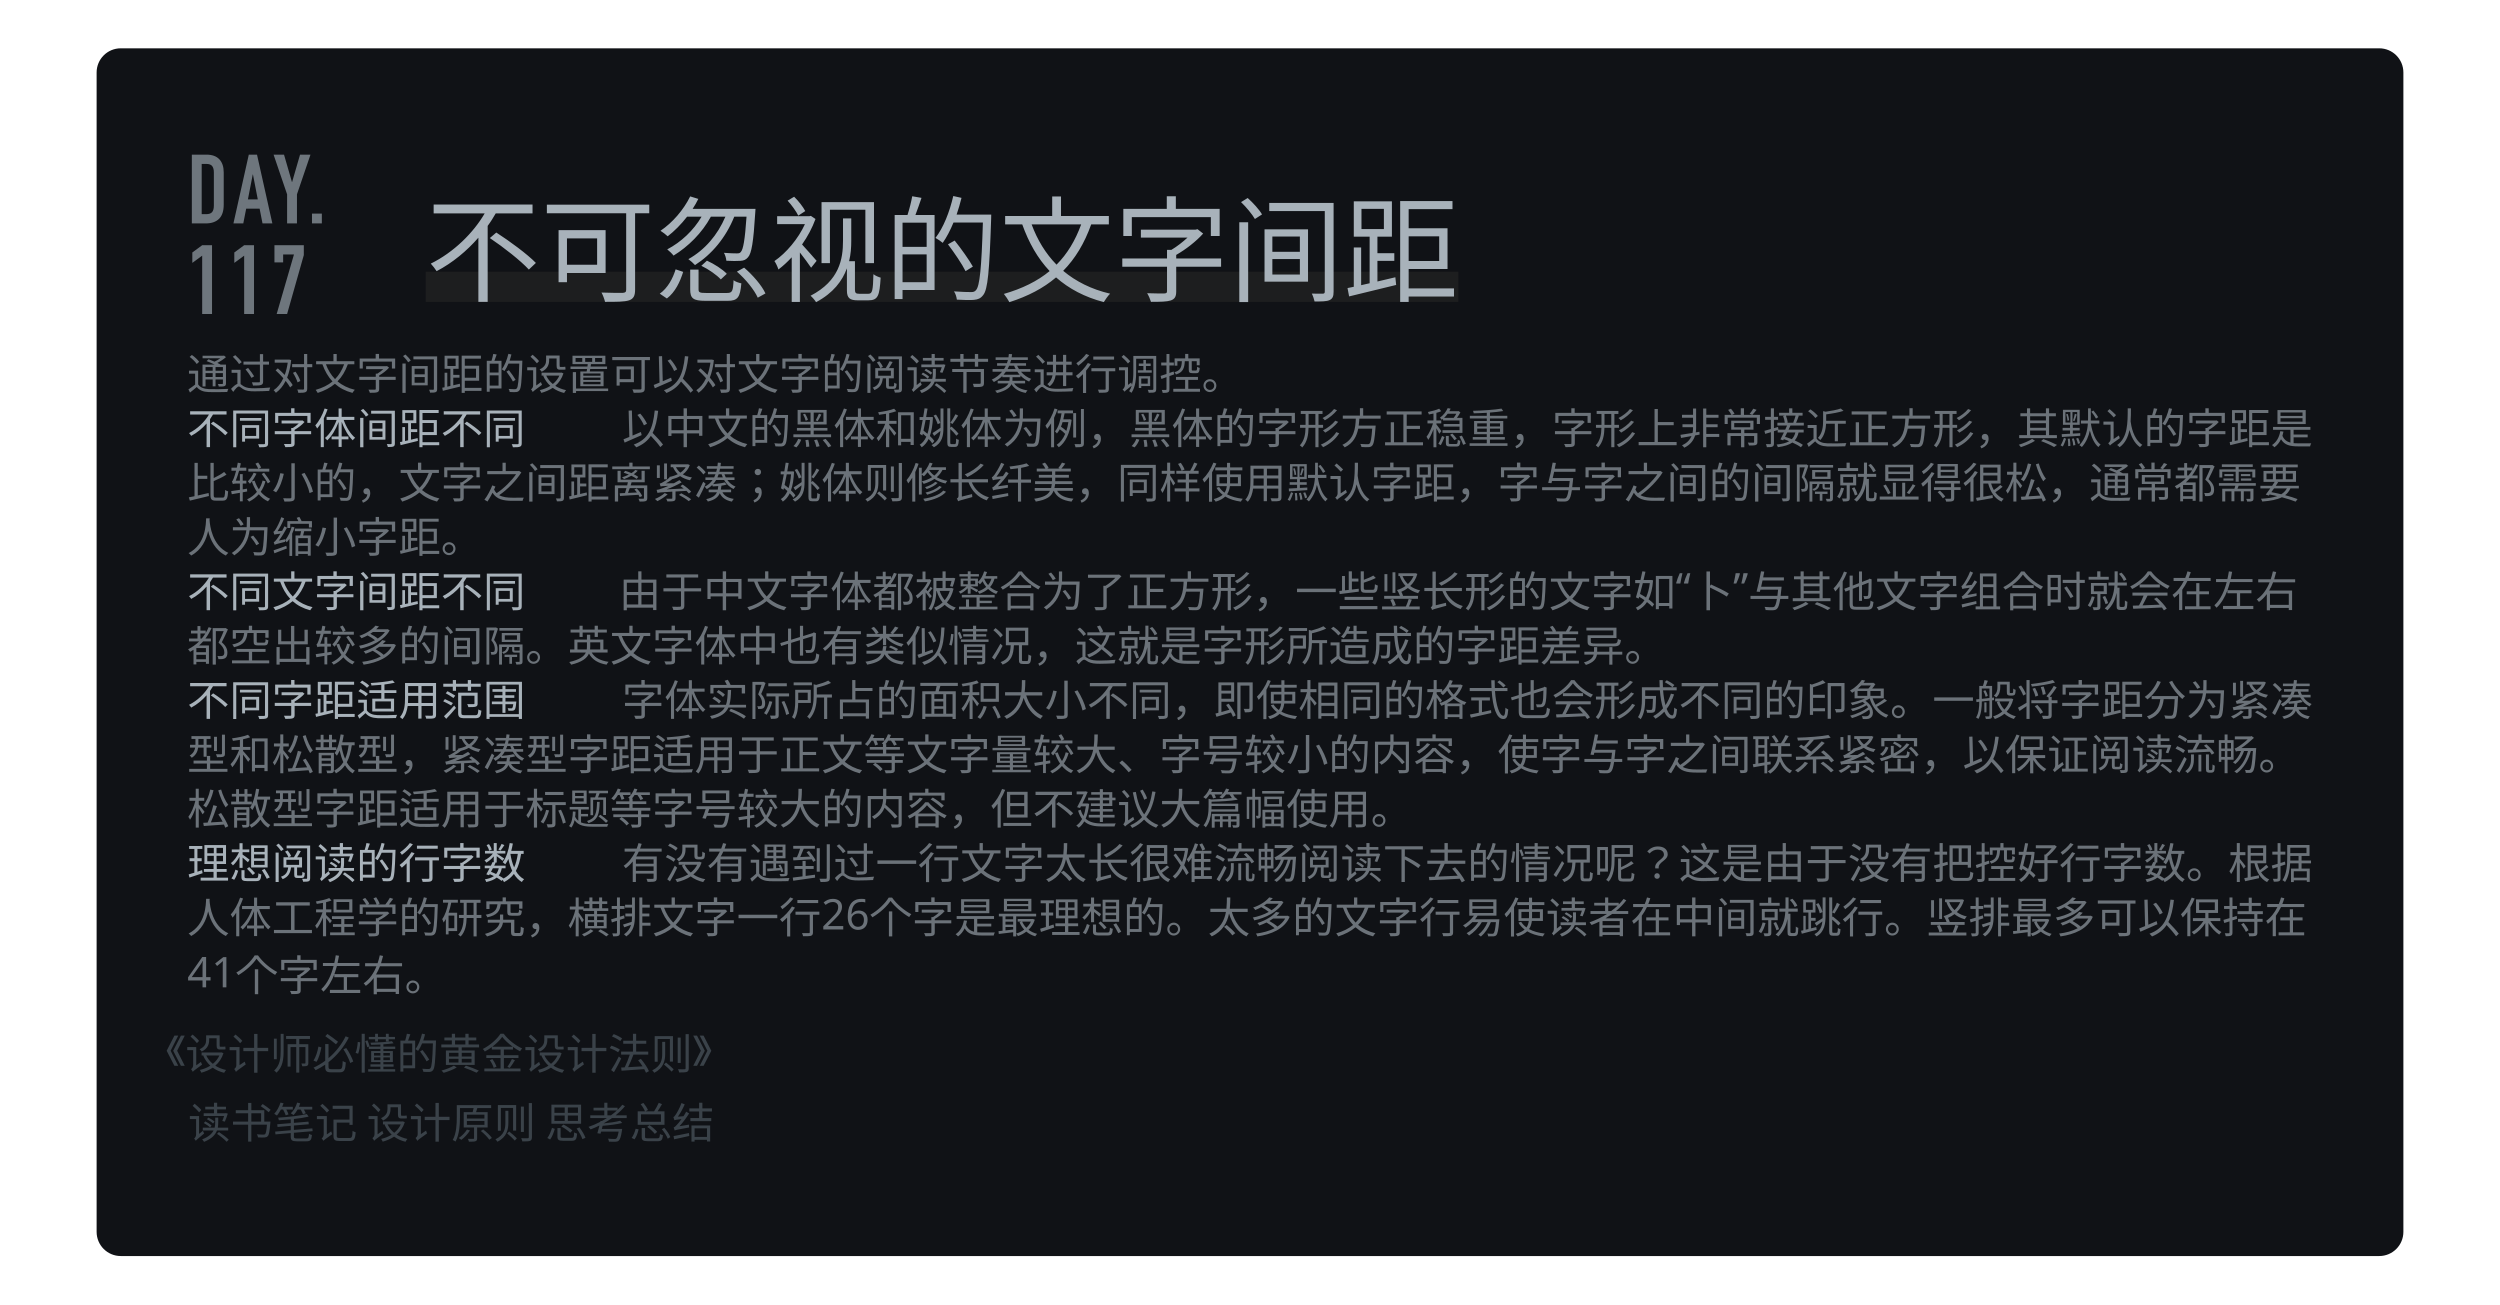
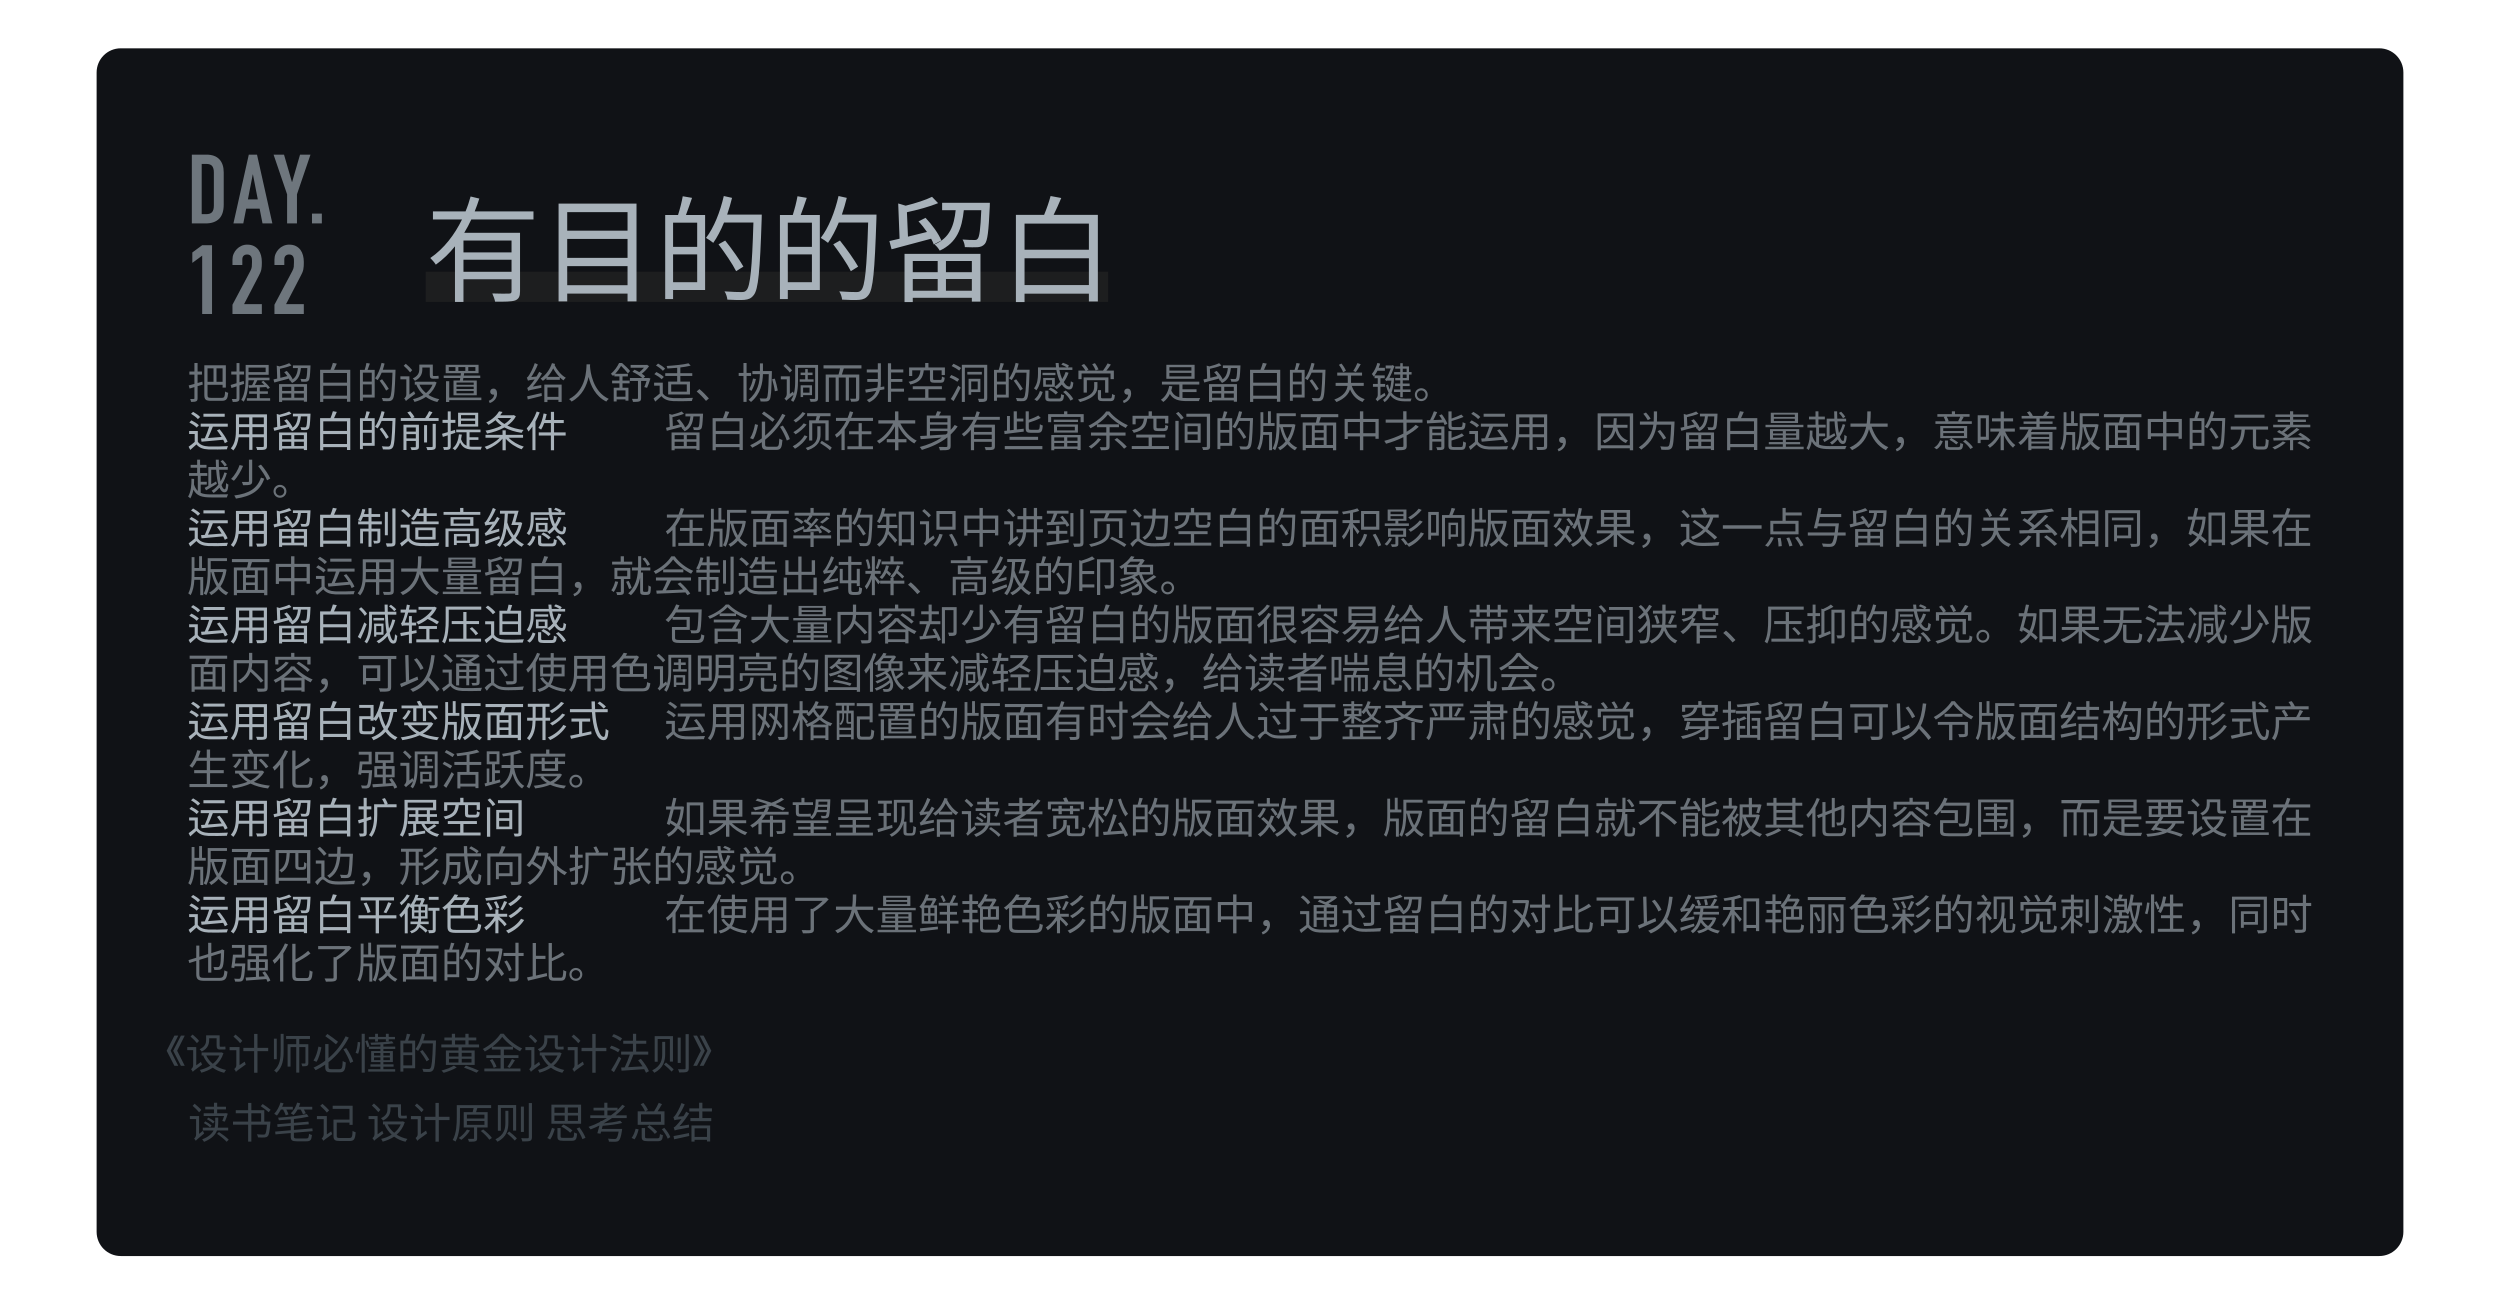
<svg xmlns="http://www.w3.org/2000/svg" width="828px" height="432px" viewBox="0 0 828 432" version="1.1">
-   <g id="117" stroke="none" stroke-width="1" fill="none" fill-rule="evenodd">
+   <g id="122" stroke="none" stroke-width="1" fill="none" fill-rule="evenodd">
    <g id="编组" transform="translate(32, 16)">
      <rect id="矩形" fill="#101216" x="0" y="0" width="764" height="400" rx="8" />
-       <path d="M31.536,58 L31.536,35.216 L36.368,35.216 C38.245,35.216 39.669,35.728 40.64,36.752 C41.611,37.776 42.096,39.227 42.096,41.104 L42.096,51.76 C42.096,53.893 41.579,55.467 40.544,56.48 C39.509,57.493 38.021,58 36.08,58 L31.536,58 Z M34.8,38.288 L34.8,54.928 L36.304,54.928 C37.221,54.928 37.872,54.699 38.256,54.24 C38.64,53.781 38.832,53.061 38.832,52.08 L38.832,41.104 C38.832,40.208 38.651,39.515 38.288,39.024 C37.925,38.533 37.264,38.288 36.304,38.288 L34.8,38.288 Z M53.376,50.032 L51.776,41.776 L51.712,41.776 L50.112,50.032 L53.376,50.032 Z M45.312,58 L50.4,35.216 L53.12,35.216 L58.208,58 L54.944,58 L53.984,53.104 L49.536,53.104 L48.576,58 L45.312,58 Z M63.088,58 L63.088,48.368 L58.608,35.216 L62.064,35.216 L64.688,44.272 L64.752,44.272 L67.376,35.216 L70.832,35.216 L66.352,48.368 L66.352,58 L63.088,58 Z M71.328,58 L71.328,54.736 L74.592,54.736 L74.592,58 L71.328,58 Z M34.96,88 L34.96,68.672 L31.696,71.072 L31.696,67.616 L34.96,65.216 L38.224,65.216 L38.224,88 L34.96,88 Z M48.864,88 L48.864,68.672 L45.6,71.072 L45.6,67.616 L48.864,65.216 L52.128,65.216 L52.128,88 L48.864,88 Z M59.632,88 L65.36,68.288 L61.776,68.288 L61.776,70.912 L58.896,70.912 L58.896,65.216 L68.624,65.216 L68.624,68.48 L63.088,88 L59.632,88 Z" id="DAY.117" fill="#6E767D" fill-rule="nonzero" />
+       <path d="M31.536,58 L31.536,35.216 L36.368,35.216 C38.245,35.216 39.669,35.728 40.64,36.752 C41.611,37.776 42.096,39.227 42.096,41.104 L42.096,51.76 C42.096,53.893 41.579,55.467 40.544,56.48 C39.509,57.493 38.021,58 36.08,58 L31.536,58 Z M34.8,38.288 L34.8,54.928 L36.304,54.928 C37.221,54.928 37.872,54.699 38.256,54.24 C38.64,53.781 38.832,53.061 38.832,52.08 L38.832,41.104 C38.832,40.208 38.651,39.515 38.288,39.024 C37.925,38.533 37.264,38.288 36.304,38.288 L34.8,38.288 Z M53.376,50.032 L51.776,41.776 L51.712,41.776 L50.112,50.032 L53.376,50.032 Z M45.312,58 L50.4,35.216 L53.12,35.216 L58.208,58 L54.944,58 L53.984,53.104 L49.536,53.104 L48.576,58 L45.312,58 Z M63.088,58 L63.088,48.368 L58.608,35.216 L62.064,35.216 L64.688,44.272 L64.752,44.272 L67.376,35.216 L70.832,35.216 L66.352,48.368 L66.352,58 L63.088,58 Z M71.328,58 L71.328,54.736 L74.592,54.736 L74.592,58 L71.328,58 Z M34.96,88 L34.96,68.672 L31.696,71.072 L31.696,67.616 L34.96,65.216 L38.224,65.216 L38.224,88 L34.96,88 Z M44.992,88 L44.992,84.928 L50.88,73.824 C51.179,73.269 51.349,72.784 51.392,72.368 C51.435,71.952 51.456,71.435 51.456,70.816 C51.456,70.539 51.451,70.245 51.44,69.936 C51.429,69.627 51.371,69.355 51.264,69.12 C51.157,68.885 50.997,68.688 50.784,68.528 C50.571,68.368 50.261,68.288 49.856,68.288 C49.365,68.288 48.976,68.427 48.688,68.704 C48.4,68.981 48.256,69.387 48.256,69.92 L48.256,71.776 L44.992,71.776 L44.992,69.984 C44.992,69.301 45.12,68.661 45.376,68.064 C45.632,67.467 45.984,66.944 46.432,66.496 C46.859,66.048 47.371,65.691 47.968,65.424 C48.565,65.157 49.205,65.024 49.888,65.024 C50.741,65.024 51.472,65.179 52.08,65.488 C52.688,65.797 53.195,66.219 53.6,66.752 C53.984,67.285 54.267,67.893 54.448,68.576 C54.629,69.259 54.72,69.984 54.72,70.752 L54.716,71.276 C54.712,71.606 54.702,71.895 54.688,72.144 C54.667,72.517 54.624,72.875 54.56,73.216 C54.496,73.557 54.389,73.899 54.24,74.24 L54.073,74.606 C53.95,74.867 53.803,75.161 53.632,75.488 L48.832,84.736 L54.72,84.736 L54.72,88 L44.992,88 Z M58.896,88 L58.896,84.928 L64.784,73.824 C65.083,73.269 65.253,72.784 65.296,72.368 C65.339,71.952 65.36,71.435 65.36,70.816 C65.36,70.539 65.355,70.245 65.344,69.936 C65.333,69.627 65.275,69.355 65.168,69.12 C65.061,68.885 64.901,68.688 64.688,68.528 C64.475,68.368 64.165,68.288 63.76,68.288 C63.269,68.288 62.88,68.427 62.592,68.704 C62.304,68.981 62.16,69.387 62.16,69.92 L62.16,71.776 L58.896,71.776 L58.896,69.984 C58.896,69.301 59.024,68.661 59.28,68.064 C59.536,67.467 59.888,66.944 60.336,66.496 C60.763,66.048 61.275,65.691 61.872,65.424 C62.469,65.157 63.109,65.024 63.792,65.024 C64.645,65.024 65.376,65.179 65.984,65.488 C66.592,65.797 67.099,66.219 67.504,66.752 C67.888,67.285 68.171,67.893 68.352,68.576 C68.533,69.259 68.624,69.984 68.624,70.752 L68.62,71.276 C68.616,71.606 68.606,71.895 68.592,72.144 C68.571,72.517 68.528,72.875 68.464,73.216 C68.4,73.557 68.293,73.899 68.144,74.24 L67.977,74.606 C67.854,74.867 67.707,75.161 67.536,75.488 L62.736,84.736 L68.624,84.736 L68.624,88 L58.896,88 Z" id="DAY.122" fill="#6E767D" fill-rule="nonzero" />
    </g>
-     <rect id="矩形" fill="#1D1E1F" x="141" y="90" width="342" height="10" />
-     <text id="不可忽视的文字间距" font-family="PingFangSC-Semibold, PingFang SC" font-size="38" font-weight="500" line-spacing="38" fill="#A8B2BA">
-       <tspan x="141" y="97">不可忽视的文字间距</tspan>
+     <rect id="矩形" fill="#1D1E1F" x="141" y="90" width="226" height="10" />
+     <text id="有目的的留白" font-family="PingFangSC-Semibold, PingFang SC" font-size="38" font-weight="500" line-spacing="38" fill="#A8B2BA">
+       <tspan x="141" y="97">有目的的留白</tspan>
    </text>
-     <text id="通过对文字间距的设置可以对文字的阅读节奏" font-family="PingFangSC-Regular, PingFang SC" font-size="14" font-weight="normal" line-spacing="18" fill="#A8B2BA">
-       <tspan x="62" y="129" fill-opacity="0.6">通过对文字间距的设置可以对文字的阅读节奏进行调控。</tspan>
-       <tspan x="413.008" y="129" />
-       <tspan x="62" y="147" font-family="PingFangSC-Medium, PingFang SC" font-weight="400">不同字体间距不同</tspan>
-       <tspan x="174" y="147">    </tspan>
-       <tspan x="206" y="147" fill-opacity="0.6">以中文的黑体和姚体为例，黑体的字形方正稳重，字形上非常接近正方形，其默认的字距是</tspan>
-       <tspan x="62" y="165" fill-opacity="0.6">比较小的，文字之间距离紧凑；姚体则修长纤美，同样使用默认字距，字与字之间的间隔就显得很松，通常都需要</tspan>
-       <tspan x="62" y="183" fill-opacity="0.6">人为缩小字距。</tspan>
-       <tspan x="161.008" y="183" />
-       <tspan x="62" y="201" font-family="PingFangSC-Medium, PingFang SC" font-weight="400">不同文字间距不同</tspan>
-       <tspan x="174" y="201">    </tspan>
-       <tspan x="204.964" y="201" fill-opacity="0.6">由于中文字体都被整合为了正方形，一些竖长形的文字如“卜”与其他文字组合时就会在左右</tspan>
-       <tspan x="62" y="219" fill-opacity="0.6">都空出较多的间隔。英文字体中也有类似情况，这就是字形所造成的字距差异。</tspan>
-       <tspan x="553.008" y="219" />
-       <tspan x="62" y="237" font-family="PingFangSC-Medium, PingFang SC" font-weight="400">不同字距适用范围</tspan>
-       <tspan x="174" y="237">    </tspan>
-       <tspan x="206" y="237" fill-opacity="0.6">字体实际所占的面积大小不同，即使相同的格式也会形成不同的印象。一般将字距分为紧凑</tspan>
-       <tspan x="62" y="255" fill-opacity="0.6">型和松散型，紧凑型字距适用于正文等文字量较大、字号较小的内容，使字与字之间联系紧密，以保证阅读流畅。</tspan>
-       <tspan x="62" y="273" fill-opacity="0.6">松散型字距适用于标题等字号较大的内容，但不建议大篇幅使用。</tspan>
-       <tspan x="62" y="291" font-family="PingFangSC-Medium, PingFang SC" font-weight="400">理想阅读的行字数</tspan>
-       <tspan x="174" y="291">    </tspan>
-       <tspan x="206" y="291" fill-opacity="0.6">有没有遇到过一行文字太长很难流畅阅读下去的情况呢？这是由于没有把控好行字数。根据</tspan>
-       <tspan x="62" y="309" fill-opacity="0.6">人体工程学的研究，横排文字一行26个字是最理想的。太多的文字行易使读者在中间就跳行。竖排最多可以保持在</tspan>
-       <tspan x="62" y="327" fill-opacity="0.6">41个字左右。</tspan>
+     <text id="把握留白的设置，给人舒适、协调而非空洞的" font-family="PingFangSC-Regular, PingFang SC" font-size="14" font-weight="normal" line-spacing="16" fill="#A8B2BA">
+       <tspan x="62" y="132" fill-opacity="0.6">把握留白的设置，给人舒适、协调而非空洞的感觉，是留白的关键。</tspan>
+       <tspan x="483.008" y="132.328" />
+       <tspan x="62" y="148" font-family="PingFangSC-Semibold, PingFang SC" font-weight="500">运用留白的前提条件</tspan>
+       <tspan x="188" y="148">    </tspan>
+       <tspan x="220" y="148" fill-opacity="0.6">留白必须在本身有些富余空间的版面中才能运用，因为留白量越大，意味着版面中的元素</tspan>
+       <tspan x="62" y="164" fill-opacity="0.6">越少。</tspan>
+       <tspan x="105.008" y="164.328" />
+       <tspan x="62" y="180" font-family="PingFangSC-Semibold, PingFang SC" font-weight="500">运用留白制造高级感</tspan>
+       <tspan x="188" y="180">    </tspan>
+       <tspan x="220" y="180" fill-opacity="0.6">在版面率的知识中讲到页边空白的面积影响版面效果，这一点与留白的关系相同，如果在</tspan>
+       <tspan x="62" y="196" fill-opacity="0.6">版面中运用大量留白，就会制造出纯粹、高级的印象。</tspan>
+       <tspan x="62" y="212" font-family="PingFangSC-Semibold, PingFang SC" font-weight="500">运用留白减轻压迫感</tspan>
+       <tspan x="188" y="212">    </tspan>
+       <tspan x="220" y="212" fill-opacity="0.6">包含大量内容却少有留白的版面很容易给人带来空间狭窄、压抑的感觉。如果无法减少版</tspan>
+       <tspan x="62" y="228" fill-opacity="0.6">面内容，可以通过使用色调明亮的图像来减轻压迫感，给读者喘息的机会。</tspan>
+       <tspan x="525.008" y="228.328" />
+       <tspan x="62" y="244" font-family="PingFangSC-Semibold, PingFang SC" font-weight="500">运用留白改变版面形式</tspan>
+       <tspan x="202" y="244">   </tspan>
+       <tspan x="220" y="244" fill-opacity="0.6">运用网格配置的版面有时会给人过于整齐严肃的感觉，穿插留白可以令版面结构的形式产</tspan>
+       <tspan x="62" y="260" fill-opacity="0.6">生变化，强调活跃度。</tspan>
+       <tspan x="203.008" y="260.328" />
+       <tspan x="62" y="276" font-family="PingFangSC-Semibold, PingFang SC" font-weight="500">运用留白扩展空间</tspan>
+       <tspan x="174" y="276">       </tspan>
+       <tspan x="220" y="276" fill-opacity="0.6">如果希望呈现给读者宽松的版面效果，版面的留白就不能被其他内容包围，而是要设置在</tspan>
+       <tspan x="62" y="292" fill-opacity="0.6">版面四边，形成向外扩张的感觉。</tspan>
+       <tspan x="273.008" y="292.328" />
+       <tspan x="62" y="308" font-family="PingFangSC-Semibold, PingFang SC" font-weight="500">运用留白平衡色彩</tspan>
+       <tspan x="174" y="308">       </tspan>
+       <tspan x="220" y="308" fill-opacity="0.6">在使用了大量鲜艳色彩的版面中，通过留白的对比可以缓和艳丽色彩的视觉刺激性，同时</tspan>
+       <tspan x="62" y="324" fill-opacity="0.6">也强化了版面的对比。</tspan>
    </text>
    <text id="《设计师必懂的黄金设计法则》-读书笔记" font-family="PingFangSC-Regular, PingFang SC" font-size="14" font-weight="normal" line-spacing="24" fill="#3A4249">
      <tspan x="55" y="353">《设计师必懂的黄金设计法则》     </tspan>
      <tspan x="55" y="377" letter-spacing="-1">  </tspan>
      <tspan x="62.324" y="377">读书笔记 设计原则 思考总结</tspan>
    </text>
  </g>
</svg>
